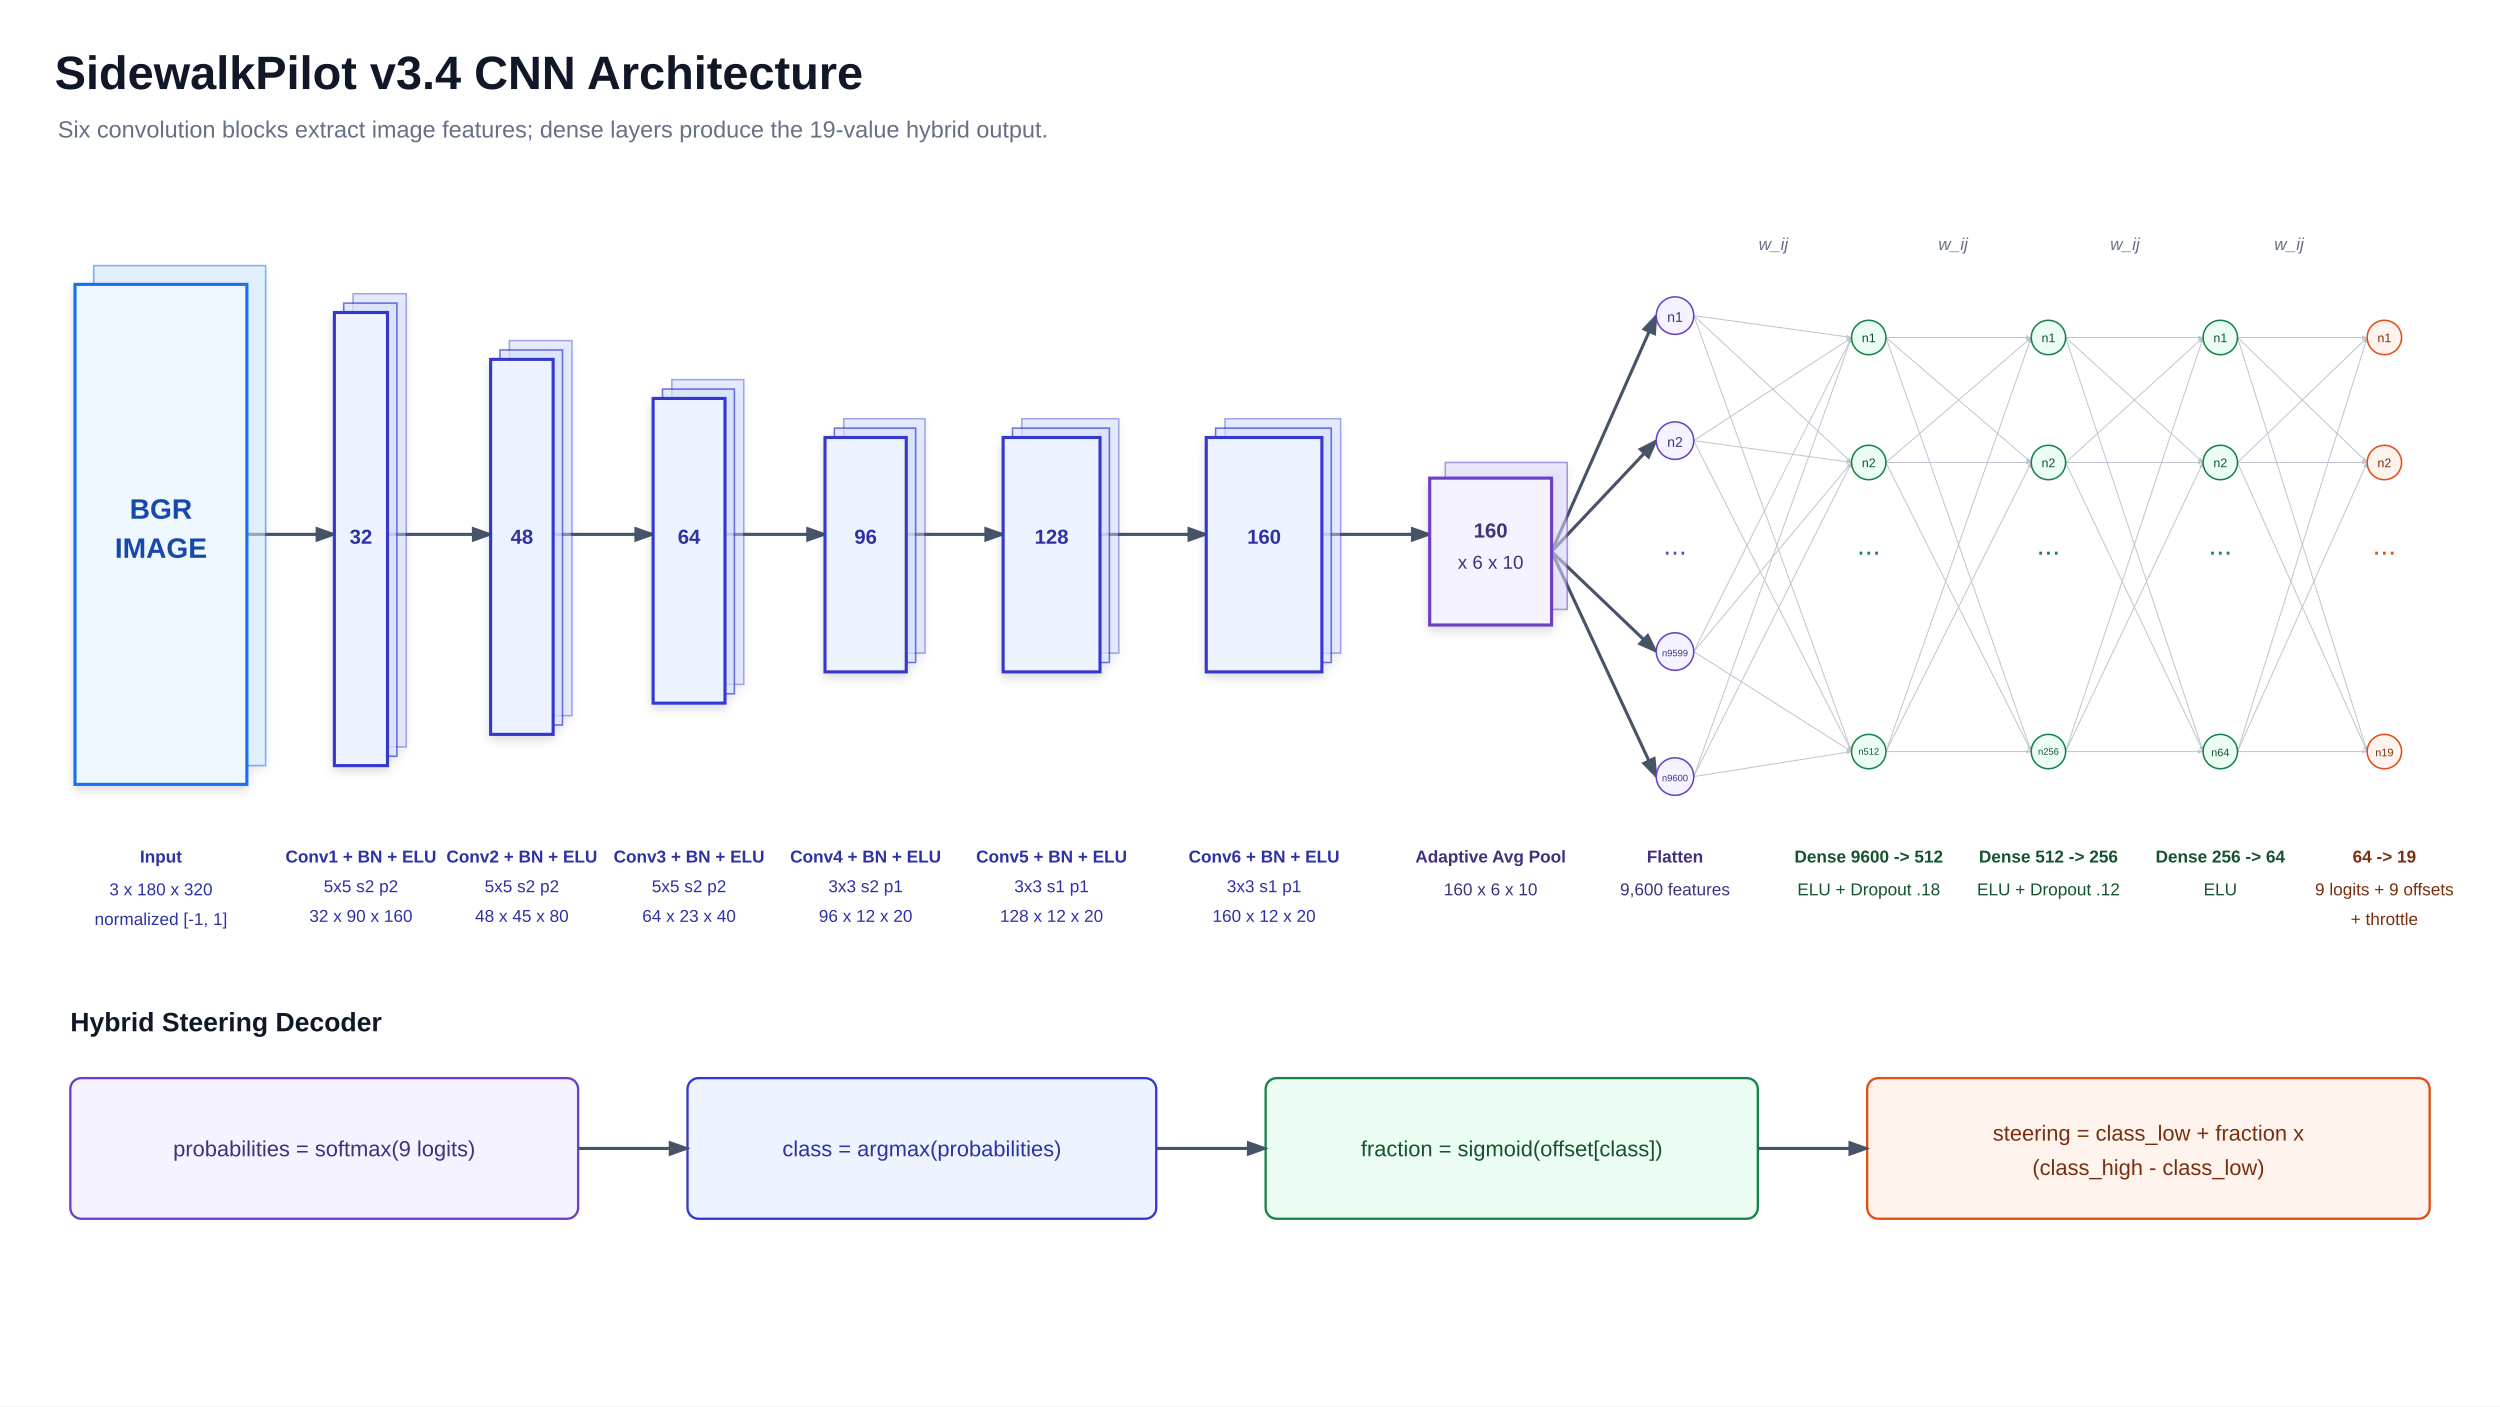
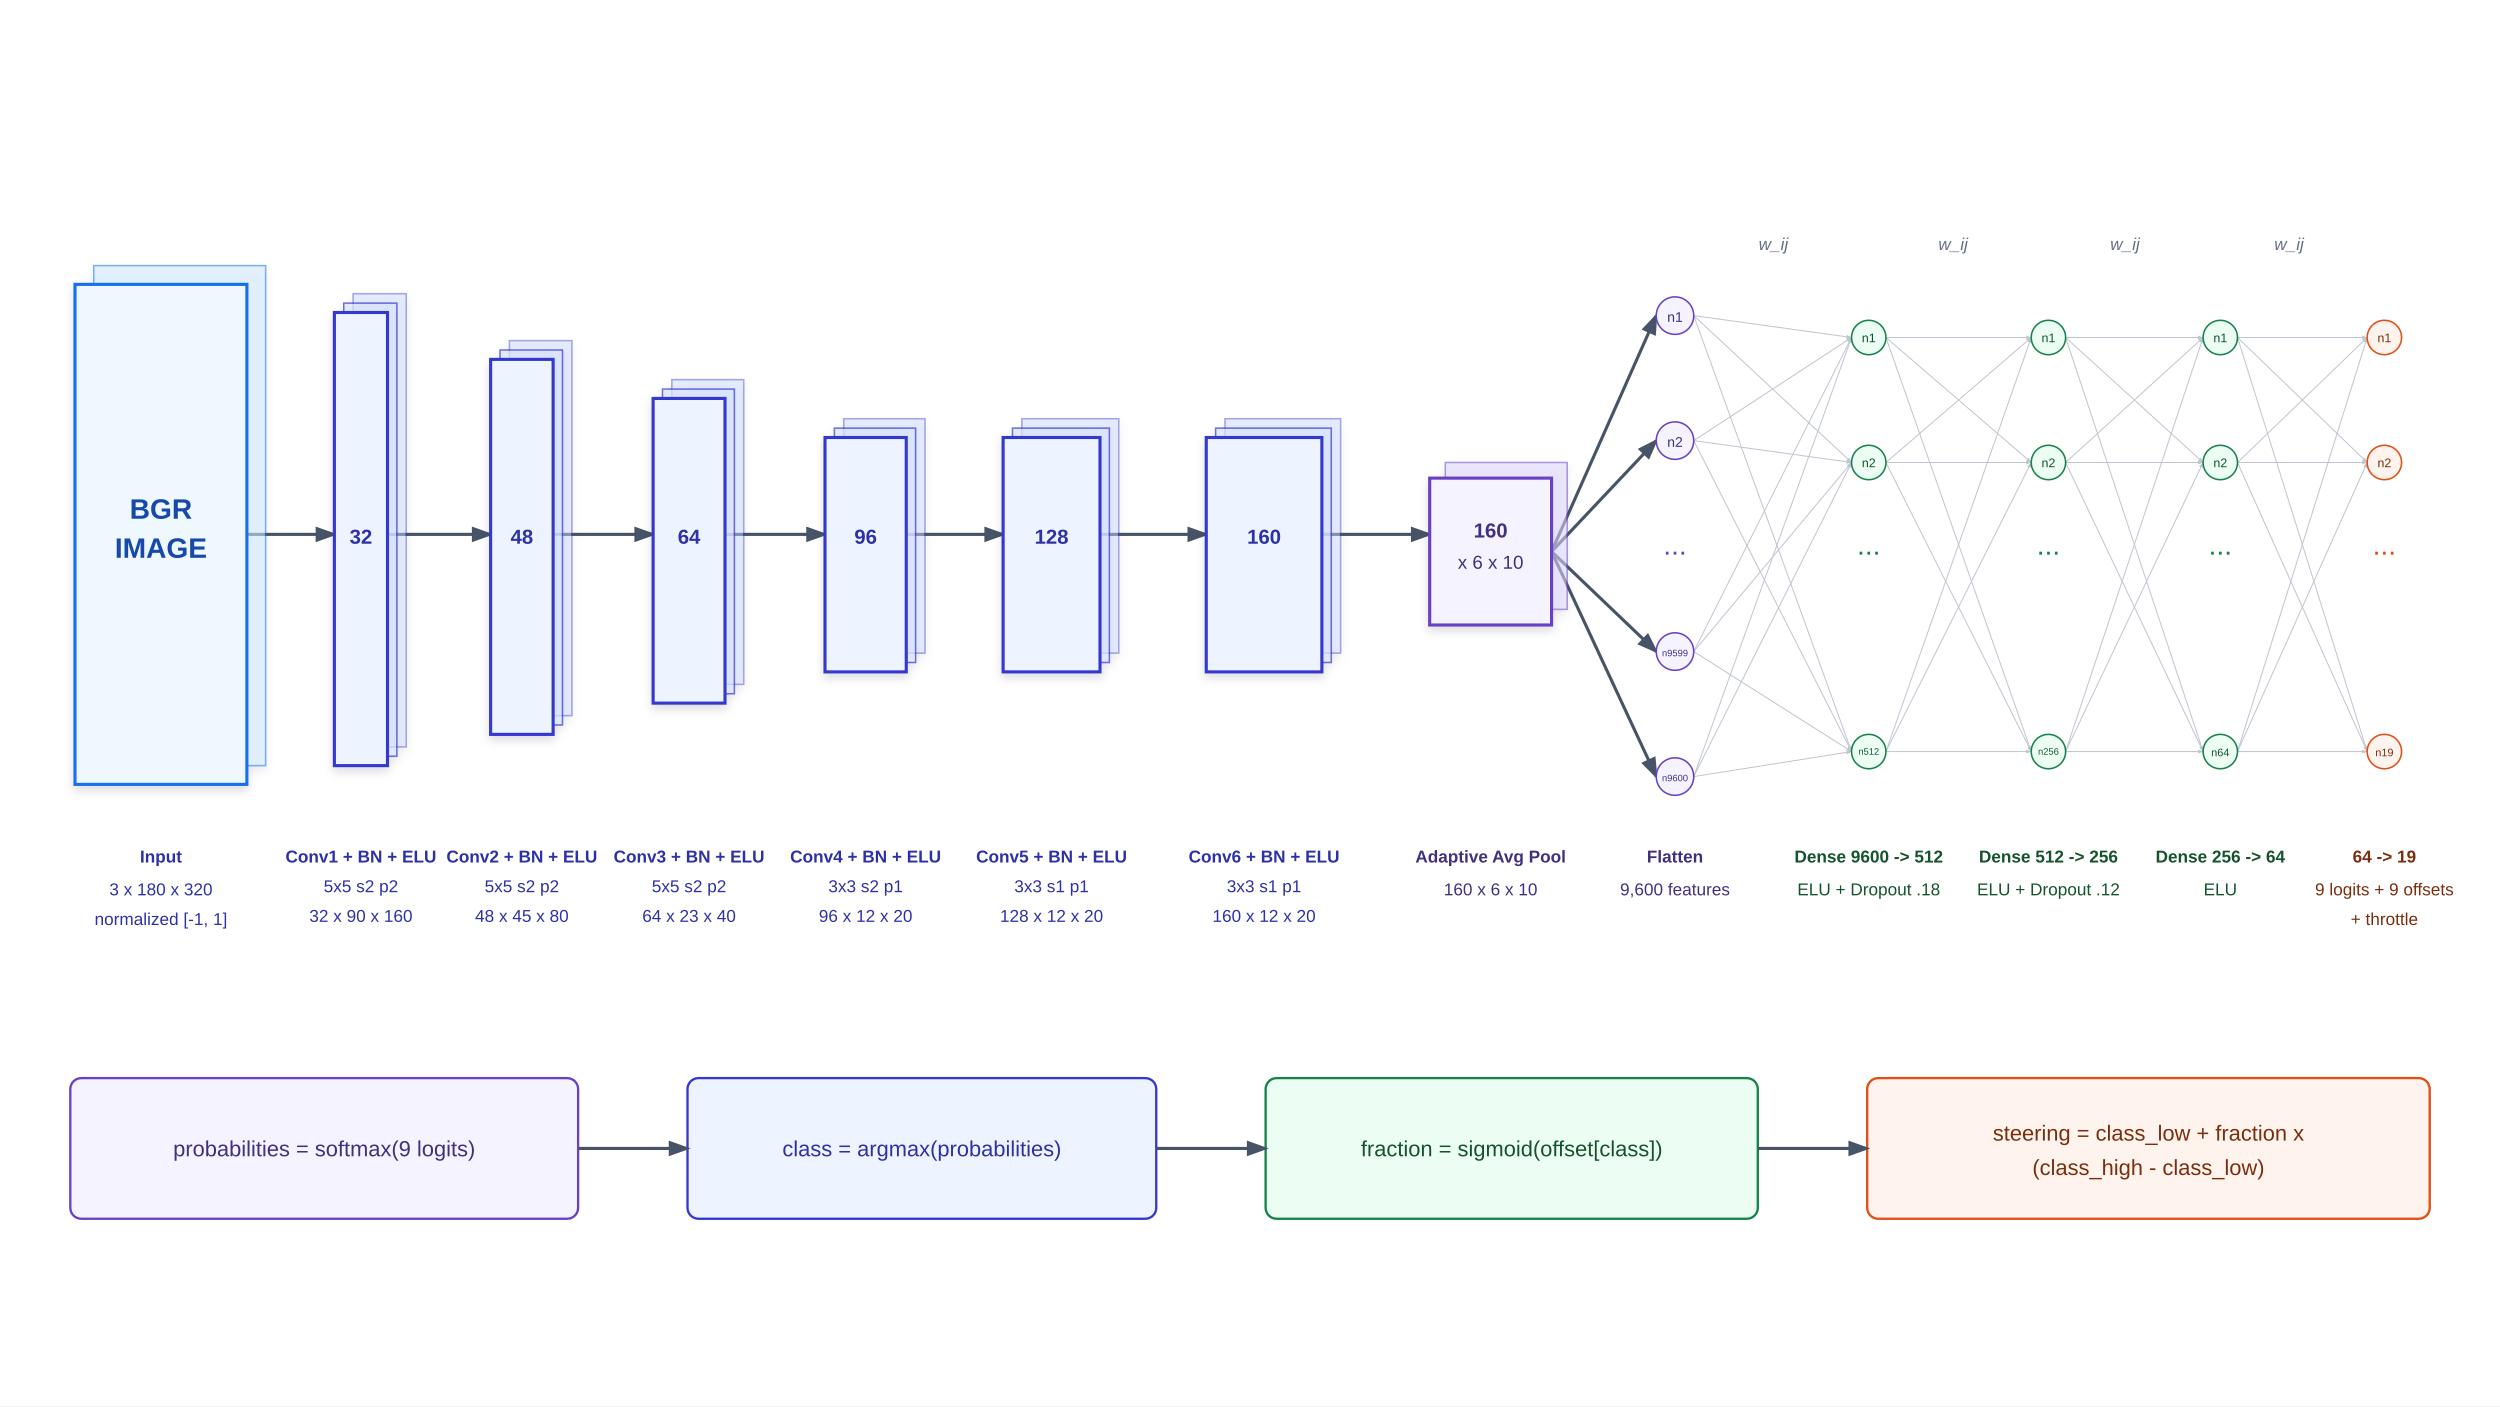
<svg xmlns="http://www.w3.org/2000/svg" width="1600" height="900" viewBox="0 0 1600 900" role="img" aria-label="SidewalkPilot v3.4 convolutional neural network architecture">
  <defs>
    <filter id="shadow" x="-20%" y="-10%" width="140%" height="130%">
      <feDropShadow dx="0" dy="3" stdDeviation="3" flood-color="#101828" flood-opacity="0.14" />
    </filter>
    <marker id="arrow" markerWidth="8" markerHeight="8" refX="6" refY="2.5" orient="auto" markerUnits="strokeWidth">
      <path d="M0,0 L0,5 L7,2.5 z" fill="#475467" />
    </marker>
    <marker id="small-arrow" markerWidth="6" markerHeight="6" refX="5" refY="2" orient="auto" markerUnits="strokeWidth">
      <path d="M0,0 L0,4 L5,2 z" fill="#98A2B3" />
    </marker>
    <style>
-       .title { font: 700 30px Arial, sans-serif; fill: #101828; }
-       .subtitle { font: 400 15px Arial, sans-serif; fill: #667085; }
      .flow { fill: none; stroke: #475467; stroke-width: 2; marker-end: url(#arrow); }
      .dense { fill: none; stroke: #98A2B3; stroke-width: .65; opacity: .62; marker-end: url(#small-arrow); }
      .label { font: 400 11px Arial, sans-serif; text-anchor: middle; }
      .strong { font: 700 11px Arial, sans-serif; text-anchor: middle; }
    </style>
  </defs>
  <rect width="1600" height="900" fill="#ffffff" />
-   <text x="35" y="57" class="title">SidewalkPilot v3.4 CNN Architecture</text>
-   <text x="37" y="88" class="subtitle">Six convolution blocks extract image features; dense layers produce the 19-value hybrid output.</text>
  <path class="flow" d="M158 342 L214 342" />
  <path class="flow" d="M248 342 L314 342" />
  <path class="flow" d="M354 342 L418 342" />
  <path class="flow" d="M464 342 L528 342" />
  <path class="flow" d="M580 342 L642 342" />
  <path class="flow" d="M704 342 L772 342" />
  <path class="flow" d="M846 342 L915 342" />
  <path class="flow" d="M993 353 L1060 202" />
  <path class="flow" d="M993 353 L1060 282" />
  <path class="flow" d="M993 353 L1060 417" />
  <path class="flow" d="M993 353 L1060 497" />
  <g class="dense">
    <line x1="1084" y1="202" x2="1185" y2="216" />
    <line x1="1084" y1="202" x2="1185" y2="296" />
    <line x1="1084" y1="202" x2="1185" y2="481" />
    <line x1="1084" y1="282" x2="1185" y2="216" />
    <line x1="1084" y1="282" x2="1185" y2="296" />
    <line x1="1084" y1="282" x2="1185" y2="481" />
    <line x1="1084" y1="417" x2="1185" y2="216" />
    <line x1="1084" y1="417" x2="1185" y2="296" />
    <line x1="1084" y1="417" x2="1185" y2="481" />
    <line x1="1084" y1="497" x2="1185" y2="216" />
    <line x1="1084" y1="497" x2="1185" y2="296" />
    <line x1="1084" y1="497" x2="1185" y2="481" />
    <line x1="1207" y1="216" x2="1300" y2="216" />
    <line x1="1207" y1="216" x2="1300" y2="296" />
    <line x1="1207" y1="216" x2="1300" y2="481" />
    <line x1="1207" y1="296" x2="1300" y2="216" />
    <line x1="1207" y1="296" x2="1300" y2="296" />
    <line x1="1207" y1="296" x2="1300" y2="481" />
    <line x1="1207" y1="481" x2="1300" y2="216" />
    <line x1="1207" y1="481" x2="1300" y2="296" />
    <line x1="1207" y1="481" x2="1300" y2="481" />
    <line x1="1322" y1="216" x2="1410" y2="216" />
    <line x1="1322" y1="216" x2="1410" y2="296" />
    <line x1="1322" y1="216" x2="1410" y2="481" />
    <line x1="1322" y1="296" x2="1410" y2="216" />
    <line x1="1322" y1="296" x2="1410" y2="296" />
    <line x1="1322" y1="296" x2="1410" y2="481" />
    <line x1="1322" y1="481" x2="1410" y2="216" />
    <line x1="1322" y1="481" x2="1410" y2="296" />
    <line x1="1322" y1="481" x2="1410" y2="481" />
    <line x1="1432" y1="216" x2="1515" y2="216" />
    <line x1="1432" y1="216" x2="1515" y2="296" />
    <line x1="1432" y1="216" x2="1515" y2="481" />
    <line x1="1432" y1="296" x2="1515" y2="216" />
    <line x1="1432" y1="296" x2="1515" y2="296" />
    <line x1="1432" y1="296" x2="1515" y2="481" />
    <line x1="1432" y1="481" x2="1515" y2="216" />
    <line x1="1432" y1="481" x2="1515" y2="296" />
    <line x1="1432" y1="481" x2="1515" y2="481" />
  </g>
  <g font-family="Arial, sans-serif" font-size="11" font-style="italic" fill="#667085" text-anchor="middle">
    <rect x="1110" y="145" width="50" height="22" fill="#ffffff" />
    <text x="1135" y="160">w_ij</text>
    <rect x="1225" y="145" width="50" height="22" fill="#ffffff" />
    <text x="1250" y="160">w_ij</text>
    <rect x="1335" y="145" width="50" height="22" fill="#ffffff" />
    <text x="1360" y="160">w_ij</text>
    <rect x="1440" y="145" width="50" height="22" fill="#ffffff" />
    <text x="1465" y="160">w_ij</text>
  </g>
  <g filter="url(#shadow)">
    <rect x="60" y="170" width="110" height="320" fill="#D1E9FF" stroke="#1570EF" opacity=".55" />
    <rect x="48" y="182" width="110" height="320" fill="#EFF8FF" stroke="#1570EF" stroke-width="2" />
    <text x="103" y="332" text-anchor="middle" font-family="Arial, sans-serif" font-size="18" font-weight="700" fill="#1849A9">BGR</text>
    <text x="103" y="357" text-anchor="middle" font-family="Arial, sans-serif" font-size="18" font-weight="700" fill="#1849A9">IMAGE</text>
  </g>
  <g filter="url(#shadow)">
    <rect x="226" y="188" width="34" height="290" fill="#C7D7FE" stroke="#3538CD" opacity=".45" />
    <rect x="220" y="194" width="34" height="290" fill="#D9E2FF" stroke="#3538CD" opacity=".7" />
    <rect x="214" y="200" width="34" height="290" fill="#EEF4FF" stroke="#3538CD" stroke-width="2" />
    <text x="231" y="348" text-anchor="middle" font-family="Arial, sans-serif" font-size="13" font-weight="700" fill="#2D31A6">32</text>
    <rect x="326" y="218" width="40" height="240" fill="#C7D7FE" stroke="#3538CD" opacity=".45" />
    <rect x="320" y="224" width="40" height="240" fill="#D9E2FF" stroke="#3538CD" opacity=".7" />
    <rect x="314" y="230" width="40" height="240" fill="#EEF4FF" stroke="#3538CD" stroke-width="2" />
    <text x="334" y="348" text-anchor="middle" font-family="Arial, sans-serif" font-size="13" font-weight="700" fill="#2D31A6">48</text>
    <rect x="430" y="243" width="46" height="195" fill="#C7D7FE" stroke="#3538CD" opacity=".45" />
    <rect x="424" y="249" width="46" height="195" fill="#D9E2FF" stroke="#3538CD" opacity=".7" />
    <rect x="418" y="255" width="46" height="195" fill="#EEF4FF" stroke="#3538CD" stroke-width="2" />
    <text x="441" y="348" text-anchor="middle" font-family="Arial, sans-serif" font-size="13" font-weight="700" fill="#2D31A6">64</text>
    <rect x="540" y="268" width="52" height="150" fill="#C7D7FE" stroke="#3538CD" opacity=".45" />
    <rect x="534" y="274" width="52" height="150" fill="#D9E2FF" stroke="#3538CD" opacity=".7" />
    <rect x="528" y="280" width="52" height="150" fill="#EEF4FF" stroke="#3538CD" stroke-width="2" />
    <text x="554" y="348" text-anchor="middle" font-family="Arial, sans-serif" font-size="13" font-weight="700" fill="#2D31A6">96</text>
    <rect x="654" y="268" width="62" height="150" fill="#C7D7FE" stroke="#3538CD" opacity=".45" />
    <rect x="648" y="274" width="62" height="150" fill="#D9E2FF" stroke="#3538CD" opacity=".7" />
    <rect x="642" y="280" width="62" height="150" fill="#EEF4FF" stroke="#3538CD" stroke-width="2" />
    <text x="673" y="348" text-anchor="middle" font-family="Arial, sans-serif" font-size="13" font-weight="700" fill="#2D31A6">128</text>
    <rect x="784" y="268" width="74" height="150" fill="#C7D7FE" stroke="#3538CD" opacity=".45" />
    <rect x="778" y="274" width="74" height="150" fill="#D9E2FF" stroke="#3538CD" opacity=".7" />
    <rect x="772" y="280" width="74" height="150" fill="#EEF4FF" stroke="#3538CD" stroke-width="2" />
    <text x="809" y="348" text-anchor="middle" font-family="Arial, sans-serif" font-size="13" font-weight="700" fill="#2D31A6">160</text>
    <rect x="925" y="296" width="78" height="94" fill="#DDD6FE" stroke="#6941C6" opacity=".55" />
    <rect x="915" y="306" width="78" height="94" fill="#F4F3FF" stroke="#6941C6" stroke-width="2" />
    <text x="954" y="344" text-anchor="middle" font-family="Arial, sans-serif" font-size="13" font-weight="700" fill="#42307D">160</text>
    <text x="954" y="364" text-anchor="middle" font-family="Arial, sans-serif" font-size="12" fill="#42307D">x 6 x 10</text>
  </g>
  <g>
    <circle cx="1072" cy="202" r="12" fill="#F4F3FF" stroke="#6941C6" />
    <circle cx="1072" cy="282" r="12" fill="#F4F3FF" stroke="#6941C6" />
    <circle cx="1072" cy="417" r="12" fill="#F4F3FF" stroke="#6941C6" />
    <circle cx="1072" cy="497" r="12" fill="#F4F3FF" stroke="#6941C6" />
    <text x="1072" y="206" text-anchor="middle" font-family="Arial, sans-serif" font-size="9" fill="#42307D">n1</text>
    <text x="1072" y="286" text-anchor="middle" font-family="Arial, sans-serif" font-size="9" fill="#42307D">n2</text>
    <text x="1072" y="420" text-anchor="middle" font-family="Arial, sans-serif" font-size="6" fill="#42307D">n9599</text>
    <text x="1072" y="500" text-anchor="middle" font-family="Arial, sans-serif" font-size="6" fill="#42307D">n9600</text>
    <text x="1072" y="355" text-anchor="middle" font-family="Arial, sans-serif" font-size="18" fill="#6941C6">...</text>
    <circle cx="1196" cy="216" r="11" fill="#ECFDF3" stroke="#16834A" />
    <circle cx="1196" cy="296" r="11" fill="#ECFDF3" stroke="#16834A" />
    <circle cx="1196" cy="481" r="11" fill="#ECFDF3" stroke="#16834A" />
    <text x="1196" y="355" text-anchor="middle" font-family="Arial, sans-serif" font-size="18" fill="#16834A">...</text>
    <text x="1196" y="219" text-anchor="middle" font-family="Arial, sans-serif" font-size="8" fill="#14532D">n1</text>
    <text x="1196" y="299" text-anchor="middle" font-family="Arial, sans-serif" font-size="8" fill="#14532D">n2</text>
    <text x="1196" y="483" text-anchor="middle" font-family="Arial, sans-serif" font-size="6" fill="#14532D">n512</text>
    <circle cx="1311" cy="216" r="11" fill="#ECFDF3" stroke="#16834A" />
    <circle cx="1311" cy="296" r="11" fill="#ECFDF3" stroke="#16834A" />
    <circle cx="1311" cy="481" r="11" fill="#ECFDF3" stroke="#16834A" />
    <text x="1311" y="355" text-anchor="middle" font-family="Arial, sans-serif" font-size="18" fill="#16834A">...</text>
    <text x="1311" y="219" text-anchor="middle" font-family="Arial, sans-serif" font-size="8" fill="#14532D">n1</text>
    <text x="1311" y="299" text-anchor="middle" font-family="Arial, sans-serif" font-size="8" fill="#14532D">n2</text>
    <text x="1311" y="483" text-anchor="middle" font-family="Arial, sans-serif" font-size="6" fill="#14532D">n256</text>
    <circle cx="1421" cy="216" r="11" fill="#ECFDF3" stroke="#16834A" />
    <circle cx="1421" cy="296" r="11" fill="#ECFDF3" stroke="#16834A" />
    <circle cx="1421" cy="481" r="11" fill="#ECFDF3" stroke="#16834A" />
    <text x="1421" y="355" text-anchor="middle" font-family="Arial, sans-serif" font-size="18" fill="#16834A">...</text>
    <text x="1421" y="219" text-anchor="middle" font-family="Arial, sans-serif" font-size="8" fill="#14532D">n1</text>
    <text x="1421" y="299" text-anchor="middle" font-family="Arial, sans-serif" font-size="8" fill="#14532D">n2</text>
    <text x="1421" y="484" text-anchor="middle" font-family="Arial, sans-serif" font-size="7" fill="#14532D">n64</text>
    <circle cx="1526" cy="216" r="11" fill="#FFF4ED" stroke="#E04F16" />
    <circle cx="1526" cy="296" r="11" fill="#FFF4ED" stroke="#E04F16" />
    <circle cx="1526" cy="481" r="11" fill="#FFF4ED" stroke="#E04F16" />
    <text x="1526" y="355" text-anchor="middle" font-family="Arial, sans-serif" font-size="18" fill="#E04F16">...</text>
    <text x="1526" y="219" text-anchor="middle" font-family="Arial, sans-serif" font-size="8" fill="#7A2E0E">n1</text>
    <text x="1526" y="299" text-anchor="middle" font-family="Arial, sans-serif" font-size="8" fill="#7A2E0E">n2</text>
    <text x="1526" y="484" text-anchor="middle" font-family="Arial, sans-serif" font-size="7" fill="#7A2E0E">n19</text>
  </g>
  <g fill="#2D31A6">
    <text x="103" y="552" class="strong">Input</text>
    <text x="103" y="573" class="label">3 x 180 x 320</text>
    <text x="103" y="592" class="label">normalized [-1, 1]</text>
    <text x="231" y="552" class="strong">Conv1 + BN + ELU</text>
    <text x="231" y="571" class="label">5x5 s2 p2</text>
    <text x="231" y="590" class="label">32 x 90 x 160</text>
    <text x="334" y="552" class="strong">Conv2 + BN + ELU</text>
    <text x="334" y="571" class="label">5x5 s2 p2</text>
    <text x="334" y="590" class="label">48 x 45 x 80</text>
    <text x="441" y="552" class="strong">Conv3 + BN + ELU</text>
    <text x="441" y="571" class="label">5x5 s2 p2</text>
    <text x="441" y="590" class="label">64 x 23 x 40</text>
    <text x="554" y="552" class="strong">Conv4 + BN + ELU</text>
    <text x="554" y="571" class="label">3x3 s2 p1</text>
    <text x="554" y="590" class="label">96 x 12 x 20</text>
    <text x="673" y="552" class="strong">Conv5 + BN + ELU</text>
    <text x="673" y="571" class="label">3x3 s1 p1</text>
    <text x="673" y="590" class="label">128 x 12 x 20</text>
    <text x="809" y="552" class="strong">Conv6 + BN + ELU</text>
    <text x="809" y="571" class="label">3x3 s1 p1</text>
    <text x="809" y="590" class="label">160 x 12 x 20</text>
  </g>
  <g>
    <text x="954" y="552" class="strong" fill="#42307D">Adaptive Avg Pool</text>
    <text x="954" y="573" class="label" fill="#42307D">160 x 6 x 10</text>
    <text x="1072" y="552" class="strong" fill="#42307D">Flatten</text>
    <text x="1072" y="573" class="label" fill="#42307D">9,600 features</text>
    <text x="1196" y="552" class="strong" fill="#14532D">Dense 9600 -&gt; 512</text>
    <text x="1196" y="573" class="label" fill="#14532D">ELU + Dropout .18</text>
    <text x="1311" y="552" class="strong" fill="#14532D">Dense 512 -&gt; 256</text>
    <text x="1311" y="573" class="label" fill="#14532D">ELU + Dropout .12</text>
    <text x="1421" y="552" class="strong" fill="#14532D">Dense 256 -&gt; 64</text>
    <text x="1421" y="573" class="label" fill="#14532D">ELU</text>
    <text x="1526" y="552" class="strong" fill="#7A2E0E">64 -&gt; 19</text>
    <text x="1526" y="573" class="label" fill="#7A2E0E">9 logits + 9 offsets</text>
    <text x="1526" y="592" class="label" fill="#7A2E0E">+ throttle</text>
  </g>
-   <text x="45" y="660" font-family="Arial, sans-serif" font-size="17" font-weight="700" fill="#101828">Hybrid Steering Decoder</text>
  <g font-family="Arial, sans-serif" font-size="14" text-anchor="middle">
    <rect x="45" y="690" width="325" height="90" rx="7" fill="#F4F3FF" stroke="#6941C6" stroke-width="1.5" />
    <text x="207.5" y="740" fill="#42307D">probabilities = softmax(9 logits)</text>
    <rect x="440" y="690" width="300" height="90" rx="7" fill="#EEF4FF" stroke="#3538CD" stroke-width="1.5" />
    <text x="590" y="740" fill="#2D31A6">class = argmax(probabilities)</text>
    <rect x="810" y="690" width="315" height="90" rx="7" fill="#ECFDF3" stroke="#16834A" stroke-width="1.5" />
    <text x="967.5" y="740" fill="#14532D">fraction = sigmoid(offset[class])</text>
    <rect x="1195" y="690" width="360" height="90" rx="7" fill="#FFF4ED" stroke="#E04F16" stroke-width="1.5" />
    <text x="1375" y="730" fill="#7A2E0E">steering = class_low + fraction x</text>
    <text x="1375" y="752" fill="#7A2E0E">(class_high - class_low)</text>
  </g>
  <path class="flow" d="M370 735 L440 735" />
  <path class="flow" d="M740 735 L810 735" />
  <path class="flow" d="M1125 735 L1195 735" />
</svg>
